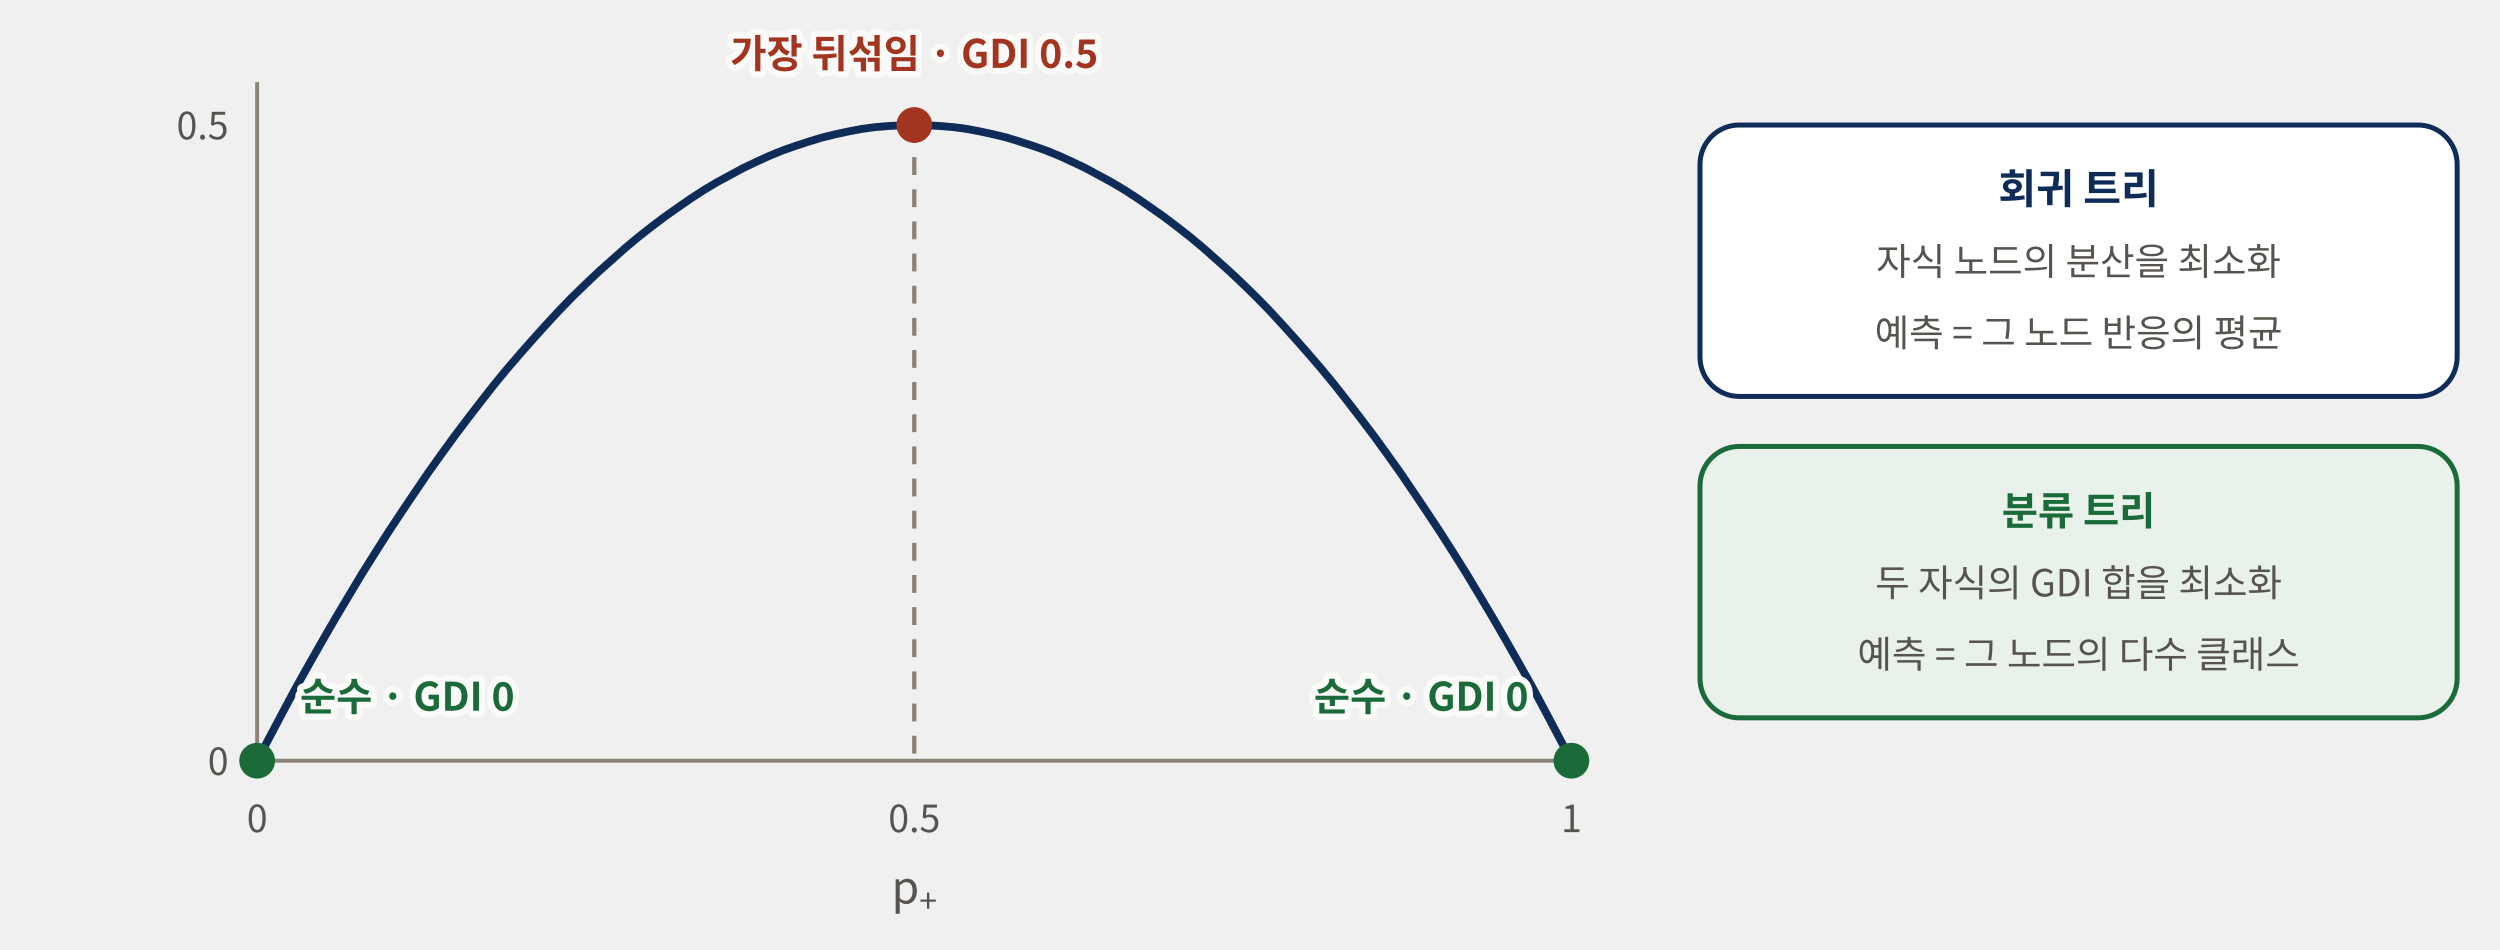
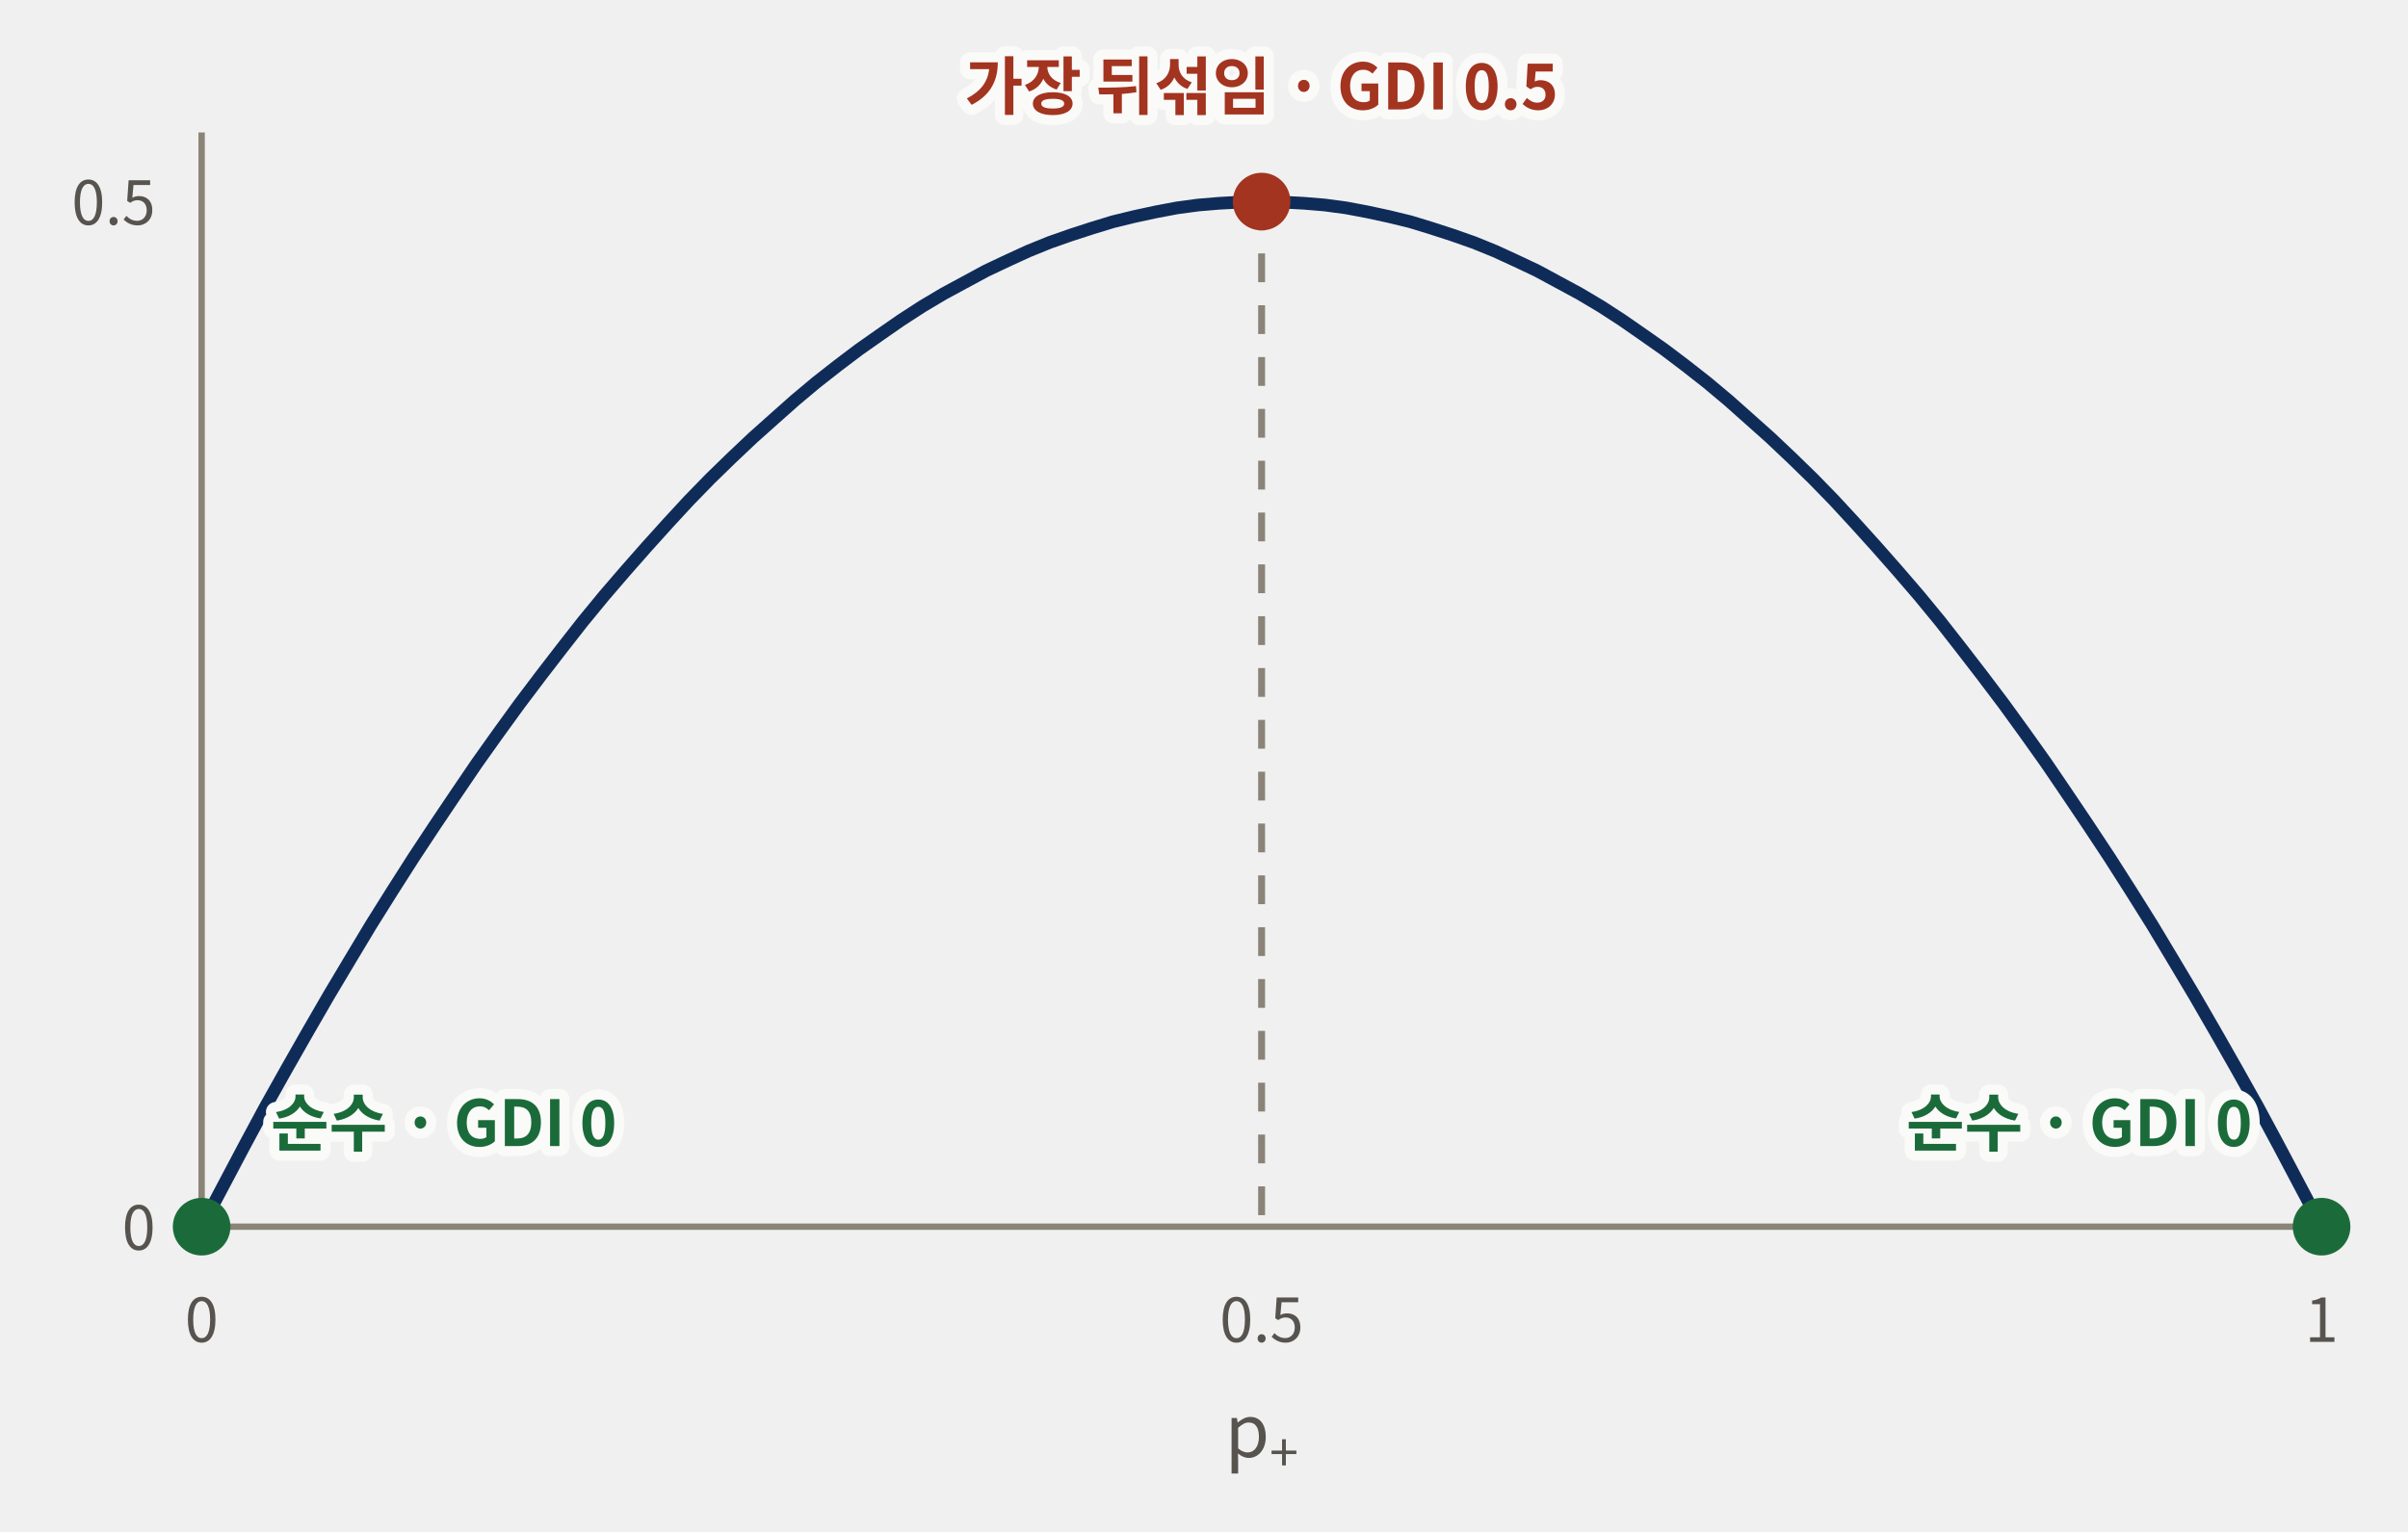
- <svg xmlns="http://www.w3.org/2000/svg" viewBox="24 37 700 266" font-family="Noto Sans CJK KR,Apple SD Gothic Neo,Malgun Gothic,Noto Sans KR,NanumGothic,Inter,system-ui,sans-serif" role="img">
+ <svg xmlns="http://www.w3.org/2000/svg" viewBox="61 37 418 266" font-family="Noto Sans CJK KR,Apple SD Gothic Neo,Malgun Gothic,Noto Sans KR,NanumGothic,Inter,system-ui,sans-serif" role="img">
  <defs>
    <marker id="ah" markerWidth="9" markerHeight="9" refX="7" refY="3" orient="auto">
      <path d="M0,0 L7,3 L0,6 Z" fill="#0F2C59" />
    </marker>
    <marker id="ahr" markerWidth="9" markerHeight="9" refX="7" refY="3" orient="auto">
      <path d="M0,0 L7,3 L0,6 Z" fill="#A3341F" />
    </marker>
    <marker id="ahg" markerWidth="9" markerHeight="9" refX="7" refY="3" orient="auto">
      <path d="M0,0 L7,3 L0,6 Z" fill="#1B6B3A" />
    </marker>
    <style>
      .t{fill:#0F0F10;font-size:13px;font-weight:700;text-anchor:middle}
      .tl{fill:#0F0F10;font-size:12.5px;font-weight:700;text-anchor:start}
      .s{fill:#57534E;font-size:10.5px;text-anchor:middle}
      .sl{fill:#57534E;font-size:10.5px;text-anchor:start}
      .sr{fill:#57534E;font-size:10.5px;text-anchor:end}
      .lab{fill:#0F2C59;font-size:11.5px;font-weight:700;text-anchor:middle}
      .labl{fill:#0F2C59;font-size:11.5px;font-weight:700;text-anchor:start}
      .box{fill:#fff;stroke:#0F2C59;stroke-width:1.4}
      .key{fill:#0F2C59;stroke:#0F2C59}
      .tk{fill:#fff;font-size:13px;font-weight:700;text-anchor:middle}
      .sk{fill:#C7D2E6;font-size:10.5px;text-anchor:middle}
      .good{fill:#E8F1EA;stroke:#1B6B3A;stroke-width:1.4}
      .goodt{fill:#1B6B3A;font-size:11px;font-weight:700;text-anchor:middle}
      .warn{fill:#FBEFEA;stroke:#A3341F;stroke-width:1.4}
      .warnt{fill:#A3341F;font-size:11px;font-weight:700;text-anchor:middle}
      .muted{fill:#F3F1EC;stroke:#8A8377;stroke-width:1.3}
      .mutedt{fill:#6B6357;font-size:10.5px;font-weight:700;text-anchor:middle}
      .a{stroke:#0F2C59;stroke-width:1.4;fill:none;marker-end:url(#ah)}
      .ar{stroke:#A3341F;stroke-width:1.4;fill:none;marker-end:url(#ahr)}
      .ag{stroke:#1B6B3A;stroke-width:1.4;fill:none;marker-end:url(#ahg)}
      .plain{stroke:#0F2C59;stroke-width:1.3;fill:none}
      .axis{stroke:#8A8377;stroke-width:1.1;fill:none}
      .grid{stroke:#E7E5E4;stroke-width:1;fill:none}
      .ln{stroke:#0F2C59;stroke-width:2.2;fill:none;stroke-linejoin:round;stroke-linecap:round}
      .lnr{stroke:#A3341F;stroke-width:2.2;fill:none;stroke-linejoin:round;stroke-linecap:round}
      .lng{stroke:#1B6B3A;stroke-width:2.2;fill:none;stroke-linejoin:round;stroke-linecap:round}
      .lnthin{stroke:#9AA9C4;stroke-width:1.1;fill:none;stroke-linejoin:round}
      .dash{stroke:#8A8377;stroke-width:1.2;fill:none;stroke-dasharray:5 4}
      .band{fill:#0F2C59;opacity:.07}
      .bandr{fill:#A3341F;opacity:.09}
      .edge{fill:none;stroke:#0F2C59;stroke-width:1.3}
      .halo{paint-order:stroke fill;stroke:#FAFAF9;stroke-width:3.5px;stroke-linejoin:round}
      .an-s{text-anchor:start}
      .an-m{text-anchor:middle}
      .an-e{text-anchor:end}
    </style>
  </defs>
  <path class="axis" d="M96,60 V250 H464" />
  <path class="ln" d="M96.0,250.0 L99.7,243.0 L103.4,236.0 L107.0,229.3 L110.7,222.7 L114.4,216.2 L118.1,209.8 L121.8,203.6 L125.4,197.6 L129.1,191.7 L132.8,185.9 L136.5,180.3 L140.2,174.8 L143.8,169.5 L147.5,164.3 L151.2,159.2 L154.9,154.3 L158.6,149.5 L162.2,144.9 L165.9,140.4 L169.6,136.1 L173.3,131.9 L177.0,127.8 L180.6,123.9 L184.3,120.1 L188.0,116.5 L191.7,113.0 L195.4,109.7 L199.0,106.5 L202.7,103.4 L206.4,100.5 L210.1,97.7 L213.8,95.1 L217.4,92.6 L221.1,90.2 L224.8,88.0 L228.5,86.0 L232.2,84.0 L235.8,82.3 L239.5,80.6 L243.2,79.1 L246.9,77.8 L250.6,76.6 L254.2,75.5 L257.9,74.6 L261.6,73.8 L265.3,73.1 L269.0,72.6 L272.6,72.3 L276.3,72.1 L280.0,72.0 L283.7,72.1 L287.4,72.3 L291.0,72.6 L294.7,73.1 L298.4,73.8 L302.1,74.6 L305.8,75.5 L309.4,76.6 L313.1,77.8 L316.8,79.1 L320.5,80.6 L324.2,82.3 L327.8,84.0 L331.5,86.0 L335.2,88.0 L338.9,90.2 L342.6,92.6 L346.2,95.1 L349.9,97.7 L353.6,100.5 L357.3,103.4 L361.0,106.5 L364.6,109.7 L368.3,113.0 L372.0,116.5 L375.7,120.1 L379.4,123.9 L383.0,127.8 L386.7,131.9 L390.4,136.1 L394.1,140.4 L397.8,144.9 L401.4,149.5 L405.1,154.3 L408.8,159.2 L412.5,164.3 L416.2,169.5 L419.8,174.8 L423.5,180.3 L427.2,185.9 L430.9,191.7 L434.6,197.6 L438.2,203.6 L441.9,209.8 L445.6,216.2 L449.3,222.7 L453.0,229.3 L456.6,236.0 L460.3,243.0 L464.0,250.0" />
  <path class="dash" d="M280.0,72 V250" />
  <text class="sr an-e" x="88" y="254">0</text>
  <text class="sr an-e" x="88" y="76">0.5</text>
  <text class="s an-m" x="96" y="270">0</text>
  <text class="s an-m" x="280.0" y="270">0.5</text>
  <text class="s an-m" x="464" y="270">1</text>
  <text class="s an-m" x="280.0" y="290" style="font-size:12.5px">p<tspan font-size="9" dy="2.5">+</tspan>
  </text>
  <circle cx="96" cy="250" r="5" fill="#1B6B3A" />
  <circle cx="464" cy="250" r="5" fill="#1B6B3A" />
  <circle cx="280.0" cy="72" r="5" fill="#A3341F" />
  <text class="goodt an-s halo" x="108" y="236">순수 · GDI 0</text>
  <text class="goodt an-e halo" x="452" y="236">순수 · GDI 0</text>
  <text class="warnt an-m halo" x="280.0" y="56">가장 뒤섞임 · GDI 0.5</text>
-   <rect class="box" x="500" y="72" width="212" height="76" rx="11" />
-   <text class="lab an-m" x="606" y="94">회귀 트리</text>
-   <text class="s an-m" x="606" y="114">자식 노드의 분산을 최소화</text>
-   <text class="s an-m" x="606" y="134">예측 = 그 노드 반응의 평균</text>
-   <rect class="good" x="500" y="162" width="212" height="76" rx="11" />
-   <text class="goodt an-m" x="606" y="184">분류 트리</text>
-   <text class="s an-m" x="606" y="204">두 자식의 GDI 합을 최소화</text>
-   <text class="s an-m" x="606" y="224">예측 = 그 노드의 다수 클래스</text>
</svg>
